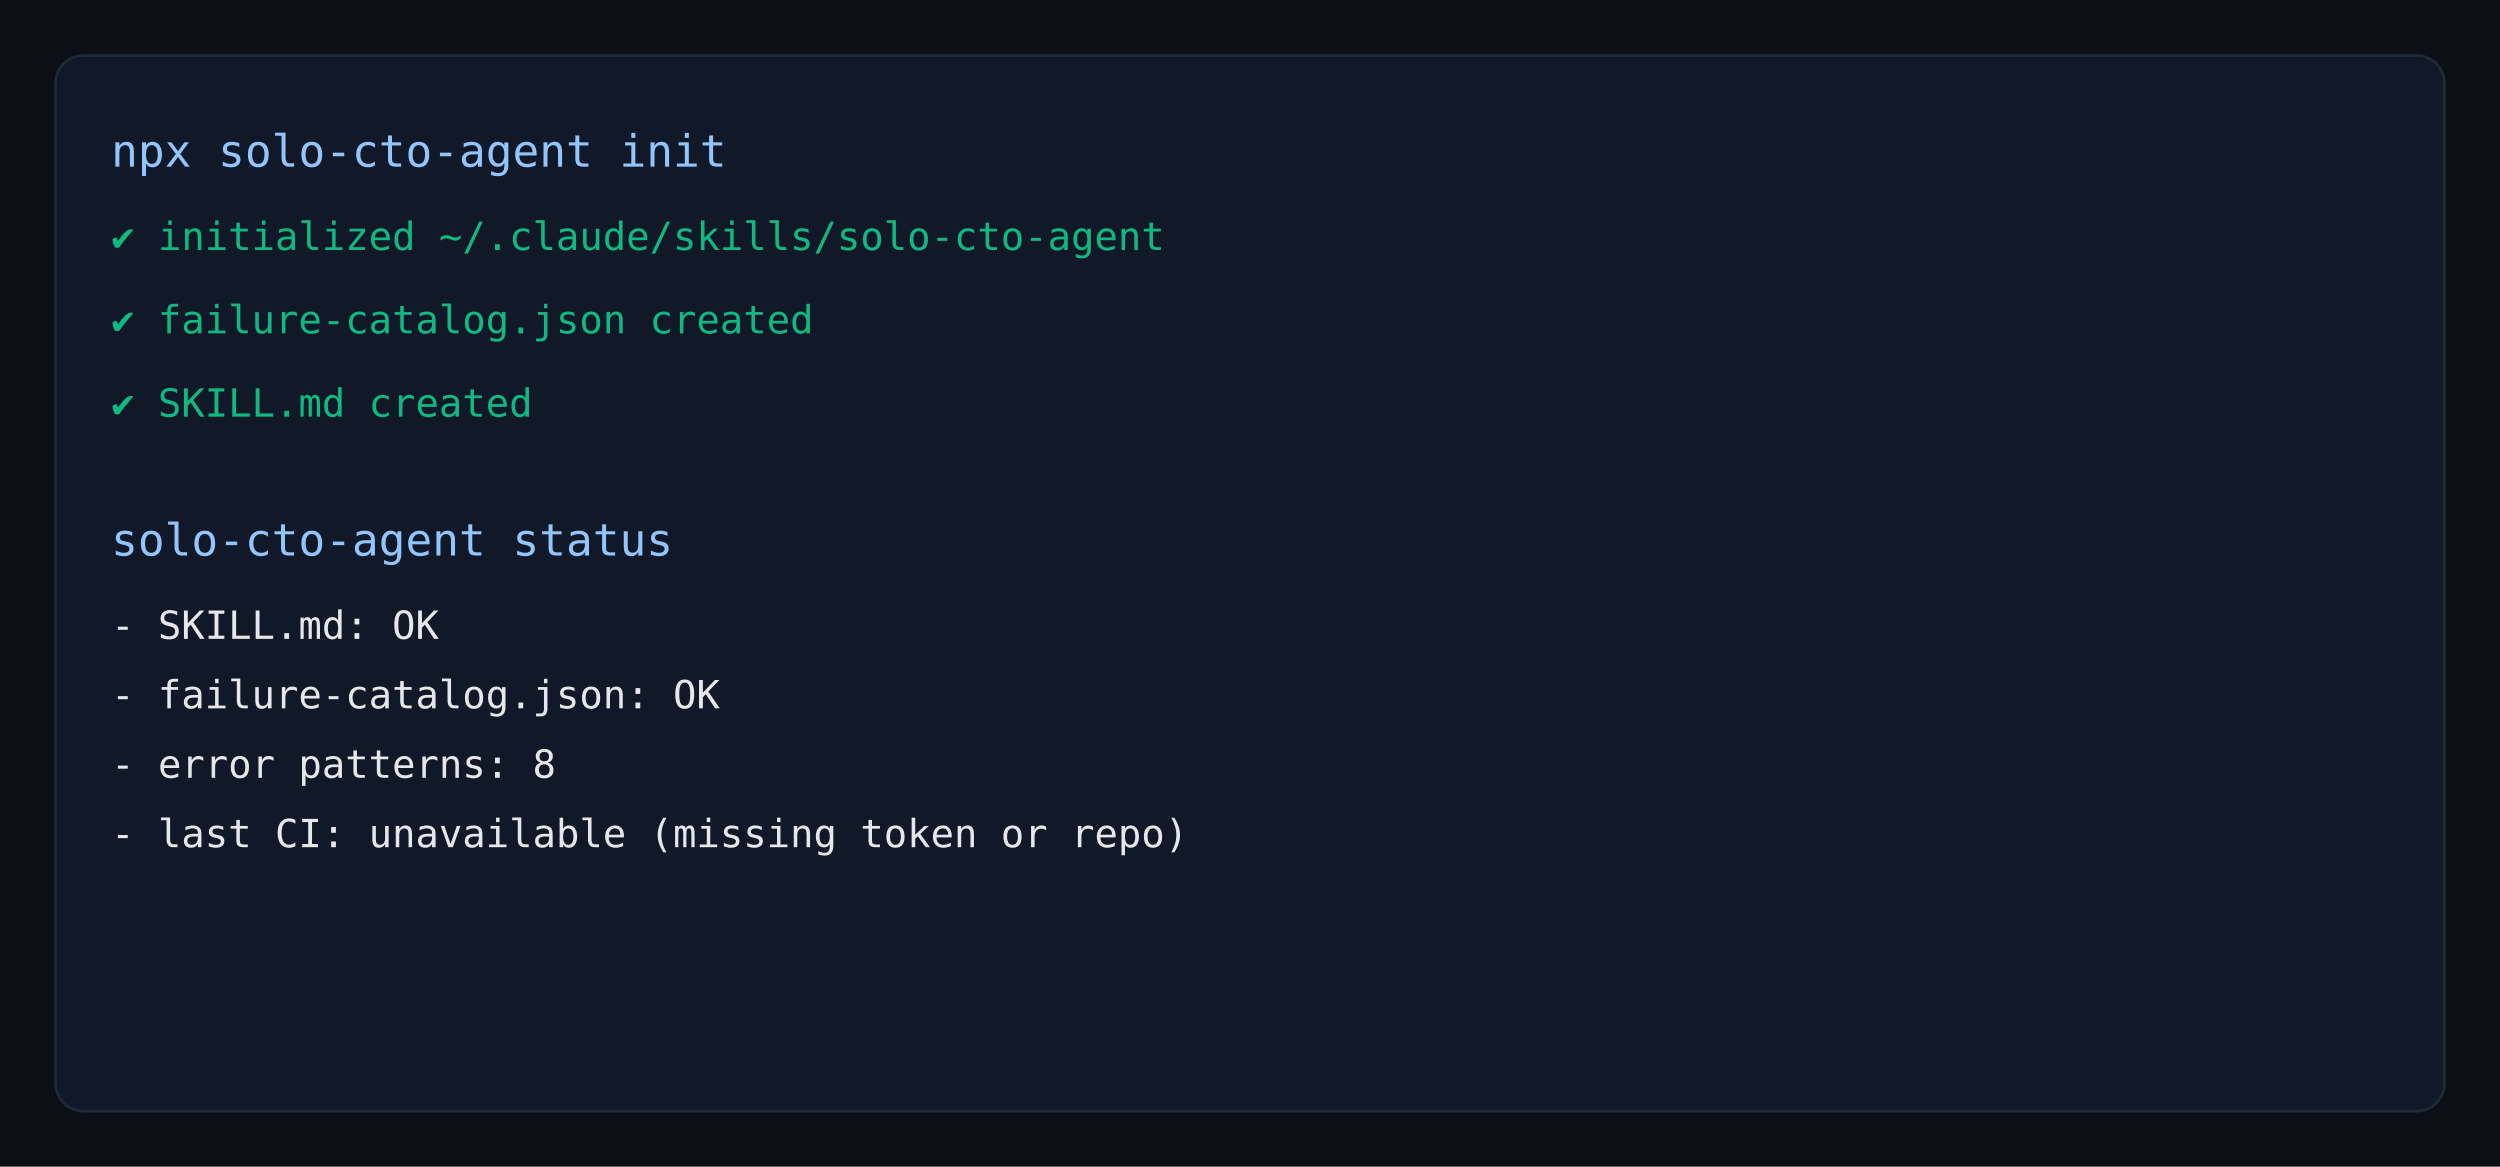
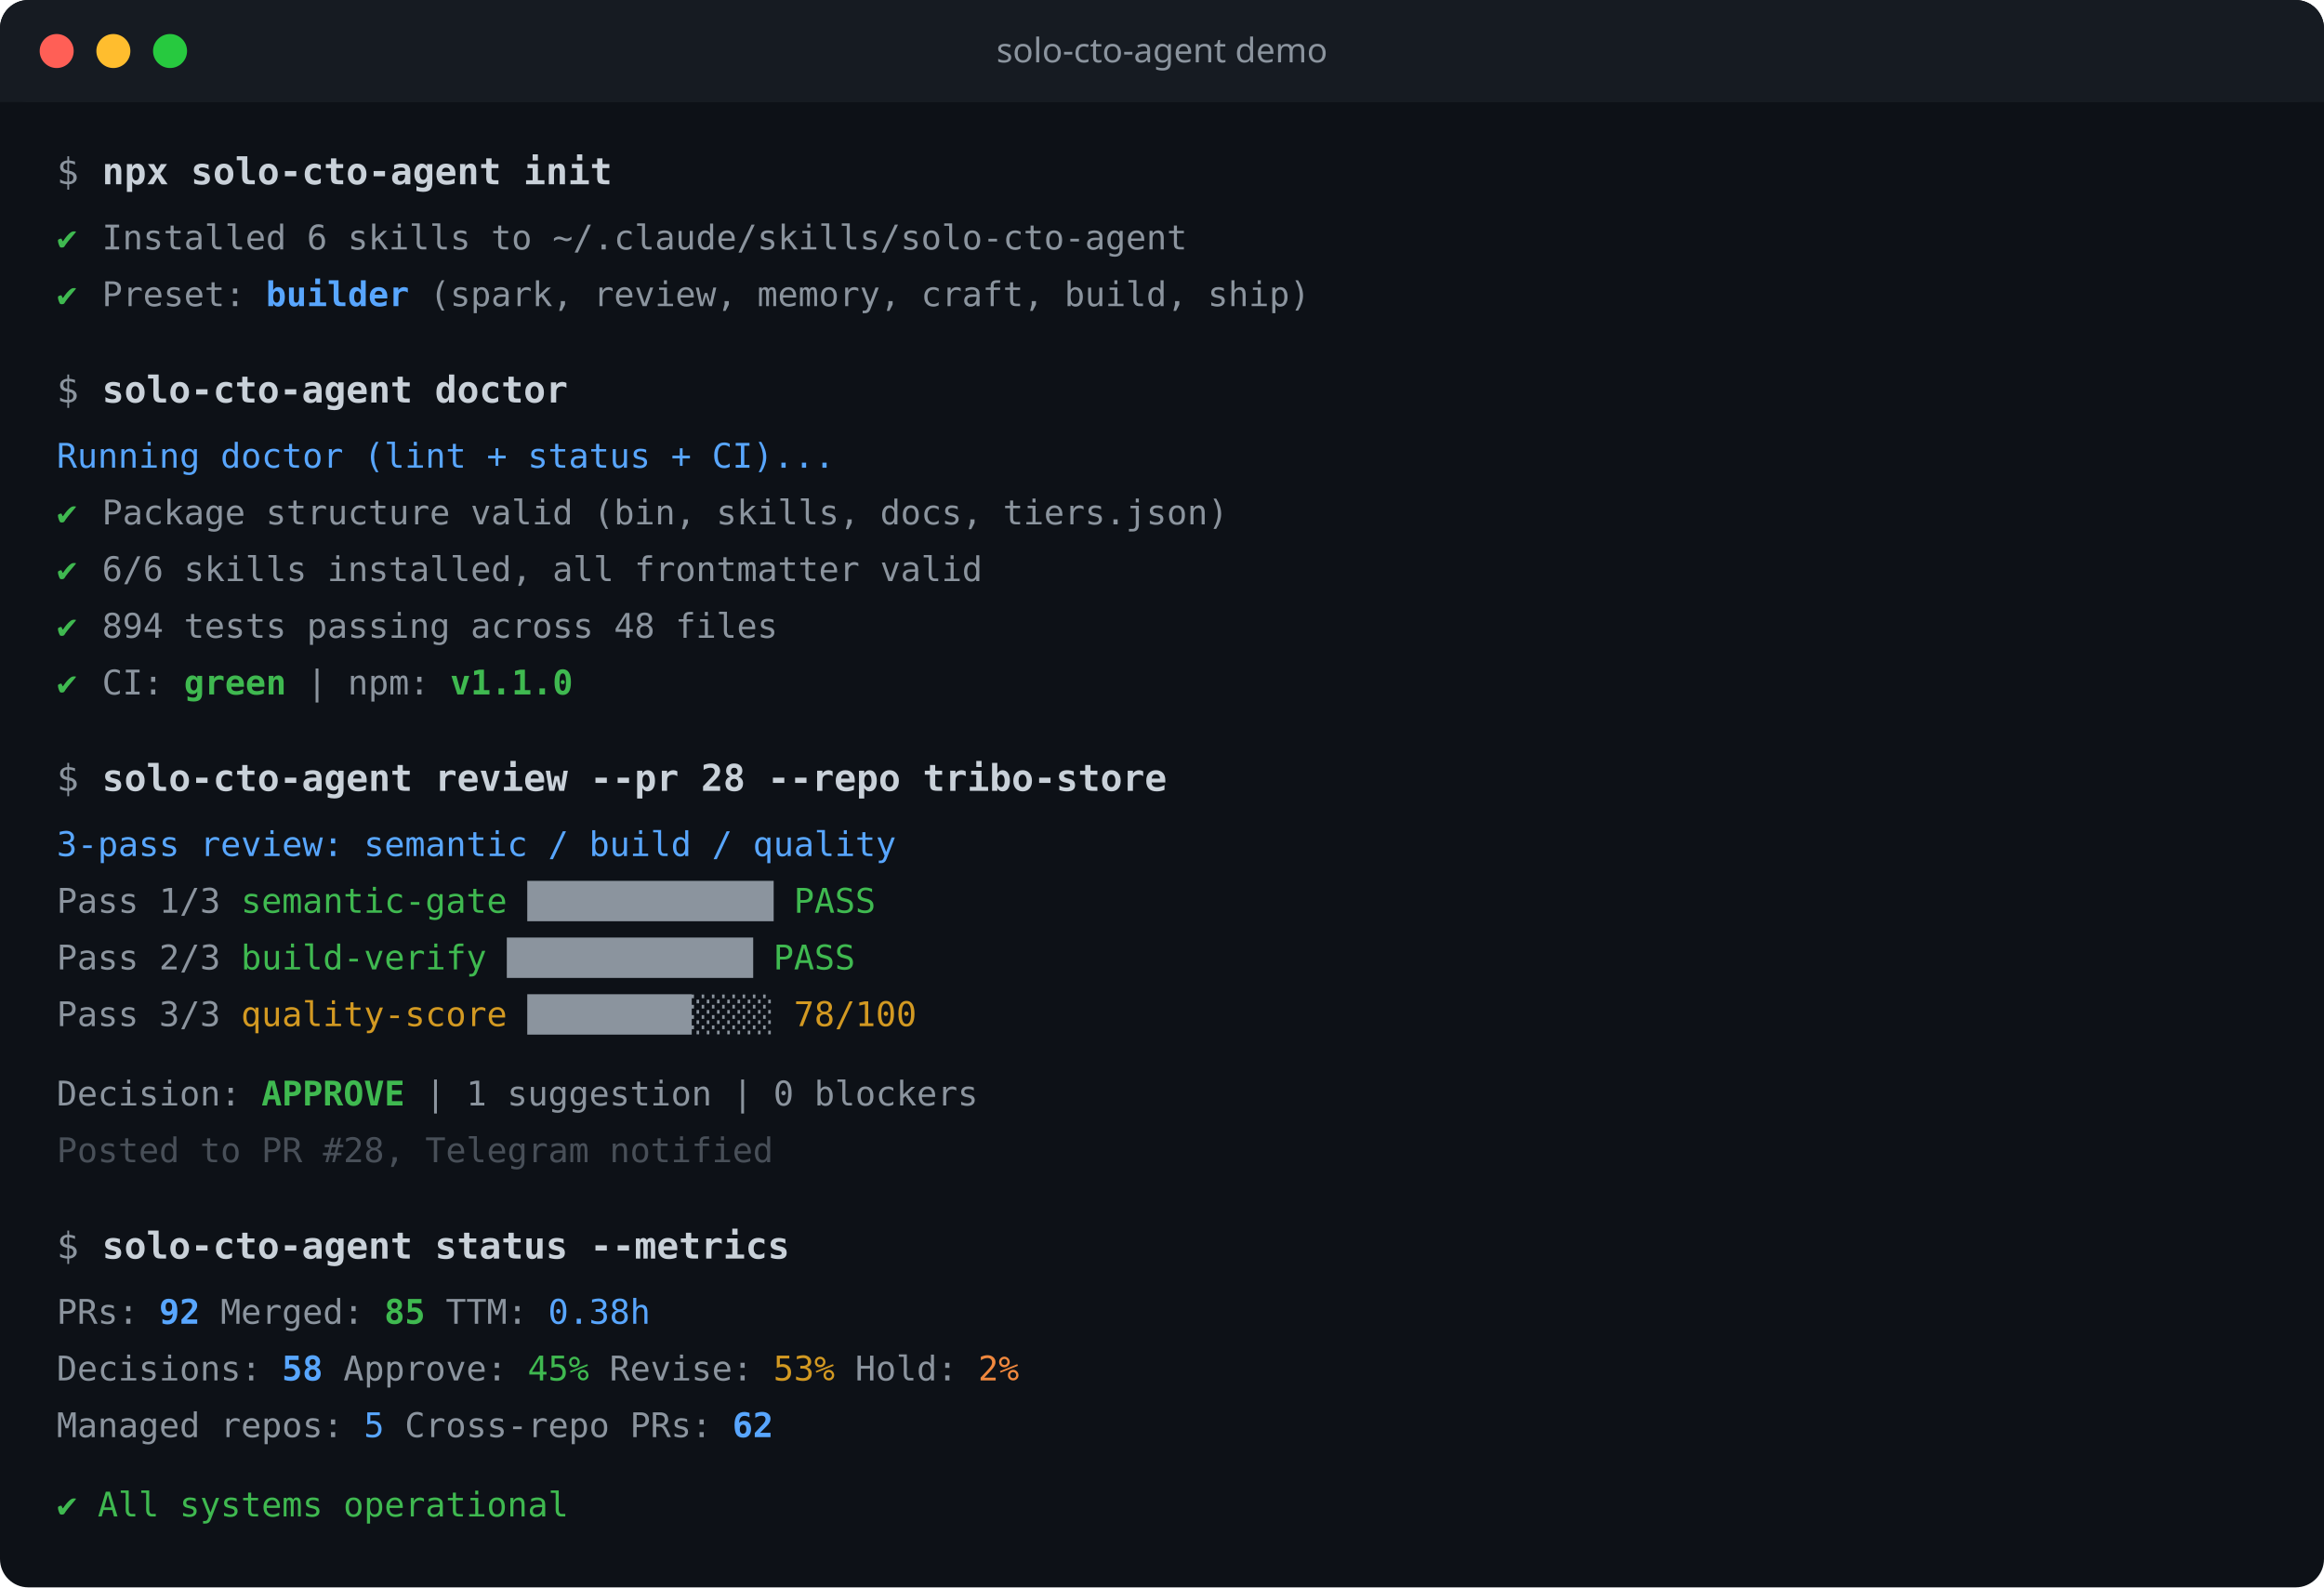
- <svg xmlns="http://www.w3.org/2000/svg" width="900" height="420" viewBox="0 0 900 420">
-   <rect width="900" height="420" fill="#0b0f16" />
-   <rect x="20" y="20" width="860" height="380" rx="10" fill="#111827" stroke="#1f2937" />
-   <text x="40" y="60" fill="#93c5fd" font-family="monospace" font-size="16">npx solo-cto-agent init</text>
-   <text x="40" y="90" fill="#10b981" font-family="monospace" font-size="14">✔ initialized ~/.claude/skills/solo-cto-agent</text>
-   <text x="40" y="120" fill="#10b981" font-family="monospace" font-size="14">✔ failure-catalog.json created</text>
-   <text x="40" y="150" fill="#10b981" font-family="monospace" font-size="14">✔ SKILL.md created</text>
-   <text x="40" y="200" fill="#93c5fd" font-family="monospace" font-size="16">solo-cto-agent status</text>
-   <text x="40" y="230" fill="#e5e7eb" font-family="monospace" font-size="14">- SKILL.md: OK</text>
-   <text x="40" y="255" fill="#e5e7eb" font-family="monospace" font-size="14">- failure-catalog.json: OK</text>
-   <text x="40" y="280" fill="#e5e7eb" font-family="monospace" font-size="14">- error patterns: 8</text>
-   <text x="40" y="305" fill="#e5e7eb" font-family="monospace" font-size="14">- last CI: unavailable (missing token or repo)</text>
+ <svg xmlns="http://www.w3.org/2000/svg" width="820" height="560" viewBox="0 0 820 560">
+   <defs>
+     <style>
+       @keyframes blink { 0%,49%{opacity:1}50%,100%{opacity:0} }
+       @keyframes fadeIn { 0%{opacity:0}100%{opacity:1} }
+       .term-bg { fill: #0d1117; }
+       .title-bar { fill: #161b22; }
+       .dot-red { fill: #ff5f56; }
+       .dot-yellow { fill: #ffbd2e; }
+       .dot-green { fill: #27c93f; }
+       .prompt { fill: #8b949e; font-family: 'Fira Code', Consolas, monospace; font-size: 13px; }
+       .cmd { fill: #c9d1d9; font-family: 'Fira Code', Consolas, monospace; font-size: 13px; font-weight: 600; }
+       .output { fill: #8b949e; font-family: 'Fira Code', Consolas, monospace; font-size: 12px; }
+       .success { fill: #3fb950; }
+       .accent { fill: #58a6ff; }
+       .warn { fill: #d29922; }
+       .highlight { fill: #f0883e; }
+       .dim { fill: #484f58; }
+       .bold { font-weight: 700; }
+       .g1 { animation: fadeIn 0.3s ease-out 0.5s both; }
+       .g2 { animation: fadeIn 0.3s ease-out 1.2s both; }
+       .g3 { animation: fadeIn 0.3s ease-out 1.6s both; }
+       .g4 { animation: fadeIn 0.3s ease-out 2.4s both; }
+       .g5 { animation: fadeIn 0.3s ease-out 2.8s both; }
+       .g6 { animation: fadeIn 0.3s ease-out 3.2s both; }
+       .g7 { animation: fadeIn 0.3s ease-out 3.6s both; }
+       .g8 { animation: fadeIn 0.3s ease-out 4.0s both; }
+       .g9 { animation: fadeIn 0.3s ease-out 4.4s both; }
+       .g10 { animation: fadeIn 0.3s ease-out 5.2s both; }
+       .g11 { animation: fadeIn 0.3s ease-out 5.6s both; }
+       .g12 { animation: fadeIn 0.3s ease-out 6.0s both; }
+       .g13 { animation: fadeIn 0.3s ease-out 6.4s both; }
+       .g14 { animation: fadeIn 0.3s ease-out 6.8s both; }
+       .g15 { animation: fadeIn 0.3s ease-out 7.2s both; }
+       .g16 { animation: fadeIn 0.3s ease-out 8.0s both; }
+       .g17 { animation: fadeIn 0.3s ease-out 8.4s both; }
+       .g18 { animation: fadeIn 0.3s ease-out 9.0s both; }
+     </style>
+   </defs>
+   <rect class="term-bg" width="820" height="560" rx="10" />
+   <rect class="title-bar" width="820" height="36" rx="10" />
+   <rect class="title-bar" y="26" width="820" height="10" />
+   <circle class="dot-red" cx="20" cy="18" r="6" />
+   <circle class="dot-yellow" cx="40" cy="18" r="6" />
+   <circle class="dot-green" cx="60" cy="18" r="6" />
+   <text x="410" y="22" text-anchor="middle" fill="#8b949e" font-family="sans-serif" font-size="12">solo-cto-agent demo</text>
+   <g class="g1">
+     <text class="prompt" x="20" y="65">$</text>
+     <text class="cmd" x="36" y="65">npx solo-cto-agent init</text>
+   </g>
+   <g class="g2">
+     <text class="output success" x="20" y="88">✔</text>
+     <text class="output" x="36" y="88">Installed 6 skills to ~/.claude/skills/solo-cto-agent</text>
+   </g>
+   <g class="g3">
+     <text class="output success" x="20" y="108">✔</text>
+     <text class="output" x="36" y="108">Preset: <tspan class="accent bold">builder</tspan> (spark, review, memory, craft, build, ship)</text>
+   </g>
+   <g class="g4">
+     <text class="prompt" x="20" y="142">$</text>
+     <text class="cmd" x="36" y="142">solo-cto-agent doctor</text>
+   </g>
+   <g class="g5">
+     <text class="output accent" x="20" y="165">Running doctor (lint + status + CI)...</text>
+   </g>
+   <g class="g6">
+     <text class="output success" x="20" y="185">✔</text>
+     <text class="output" x="36" y="185">Package structure valid (bin, skills, docs, tiers.json)</text>
+   </g>
+   <g class="g7">
+     <text class="output success" x="20" y="205">✔</text>
+     <text class="output" x="36" y="205">6/6 skills installed, all frontmatter valid</text>
+   </g>
+   <g class="g8">
+     <text class="output success" x="20" y="225">✔</text>
+     <text class="output" x="36" y="225">894 tests passing across 48 files</text>
+   </g>
+   <g class="g9">
+     <text class="output success" x="20" y="245">✔</text>
+     <text class="output" x="36" y="245">CI: <tspan class="success bold">green</tspan>  |  npm: <tspan class="success bold">v1.1.0</tspan>
+     </text>
+   </g>
+   <g class="g10">
+     <text class="prompt" x="20" y="279">$</text>
+     <text class="cmd" x="36" y="279">solo-cto-agent review --pr 28 --repo tribo-store</text>
+   </g>
+   <g class="g11">
+     <text class="output accent" x="20" y="302">3-pass review: semantic / build / quality</text>
+   </g>
+   <g class="g12">
+     <text class="output" x="20" y="322">  Pass 1/3  <tspan class="success">semantic-gate</tspan>   ████████████  <tspan class="success">PASS</tspan>
+     </text>
+   </g>
+   <g class="g13">
+     <text class="output" x="20" y="342">  Pass 2/3  <tspan class="success">build-verify</tspan>    ████████████  <tspan class="success">PASS</tspan>
+     </text>
+   </g>
+   <g class="g14">
+     <text class="output" x="20" y="362">  Pass 3/3  <tspan class="warn">quality-score</tspan>   ████████░░░░  <tspan class="warn">78/100</tspan>
+     </text>
+   </g>
+   <g class="g15">
+     <text class="output" x="20" y="390">  Decision: <tspan class="success bold">APPROVE</tspan>  |  1 suggestion  |  0 blockers</text>
+     <text class="output dim" x="20" y="410">  Posted to PR #28, Telegram notified</text>
+   </g>
+   <g class="g16">
+     <text class="prompt" x="20" y="444">$</text>
+     <text class="cmd" x="36" y="444">solo-cto-agent status --metrics</text>
+   </g>
+   <g class="g17">
+     <text class="output" x="20" y="467">  PRs: <tspan class="accent bold">92</tspan>  Merged: <tspan class="success bold">85</tspan>  TTM: <tspan class="accent">0.38h</tspan>
+     </text>
+     <text class="output" x="20" y="487">  Decisions: <tspan class="accent bold">58</tspan>  Approve: <tspan class="success">45%</tspan>  Revise: <tspan class="warn">53%</tspan>  Hold: <tspan class="highlight">2%</tspan>
+     </text>
+     <text class="output" x="20" y="507">  Managed repos: <tspan class="accent">5</tspan>  Cross-repo PRs: <tspan class="accent bold">62</tspan>
+     </text>
+   </g>
+   <g class="g18">
+     <text class="output success" x="20" y="535">✔ All systems operational</text>
+   </g>
</svg>
